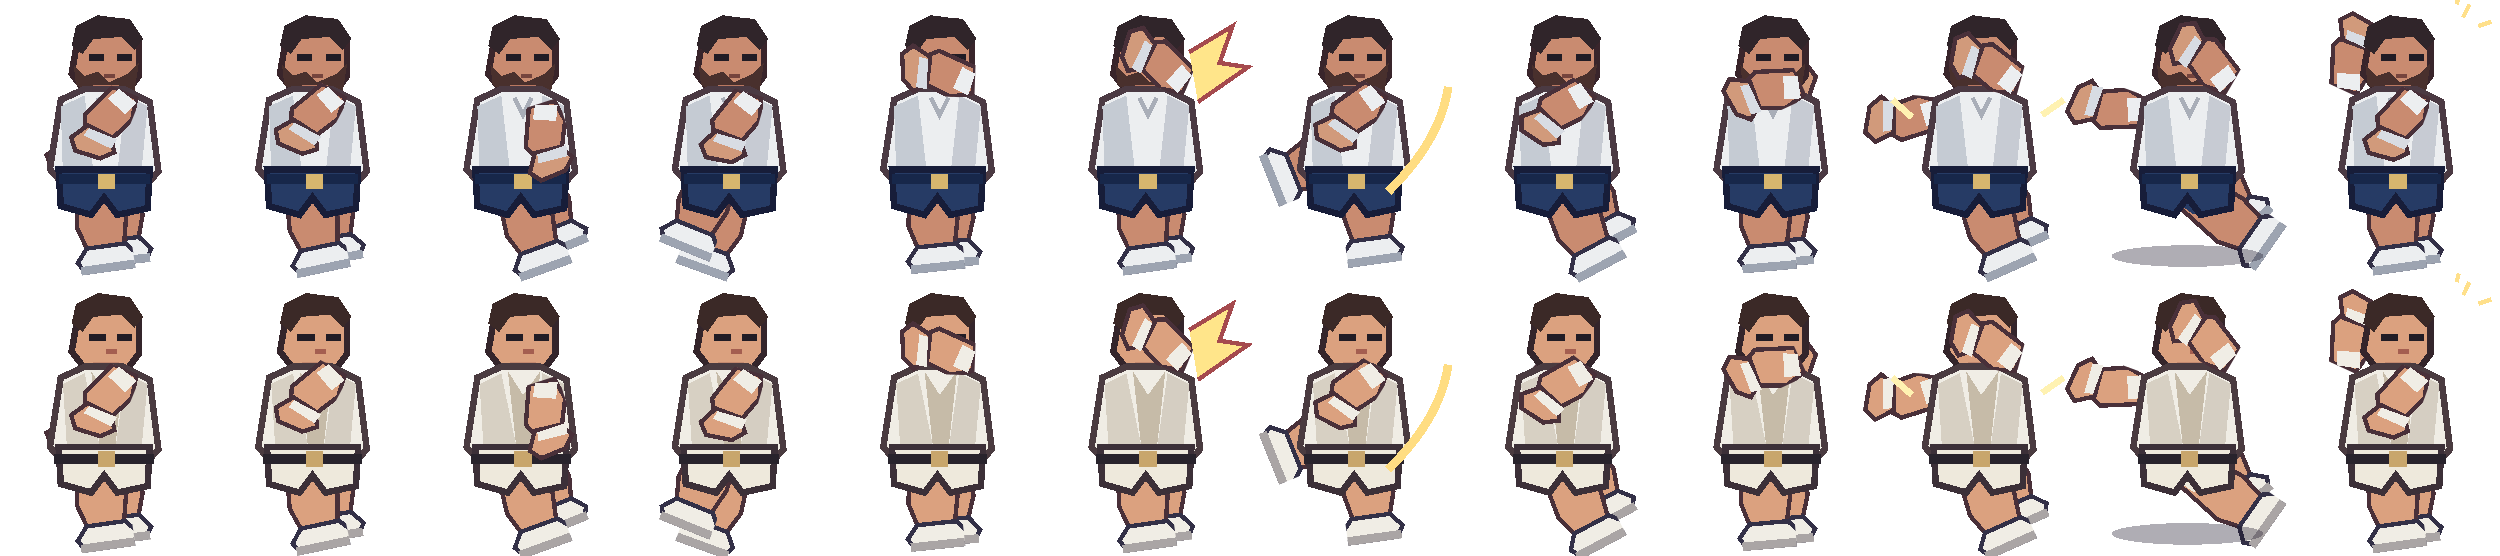
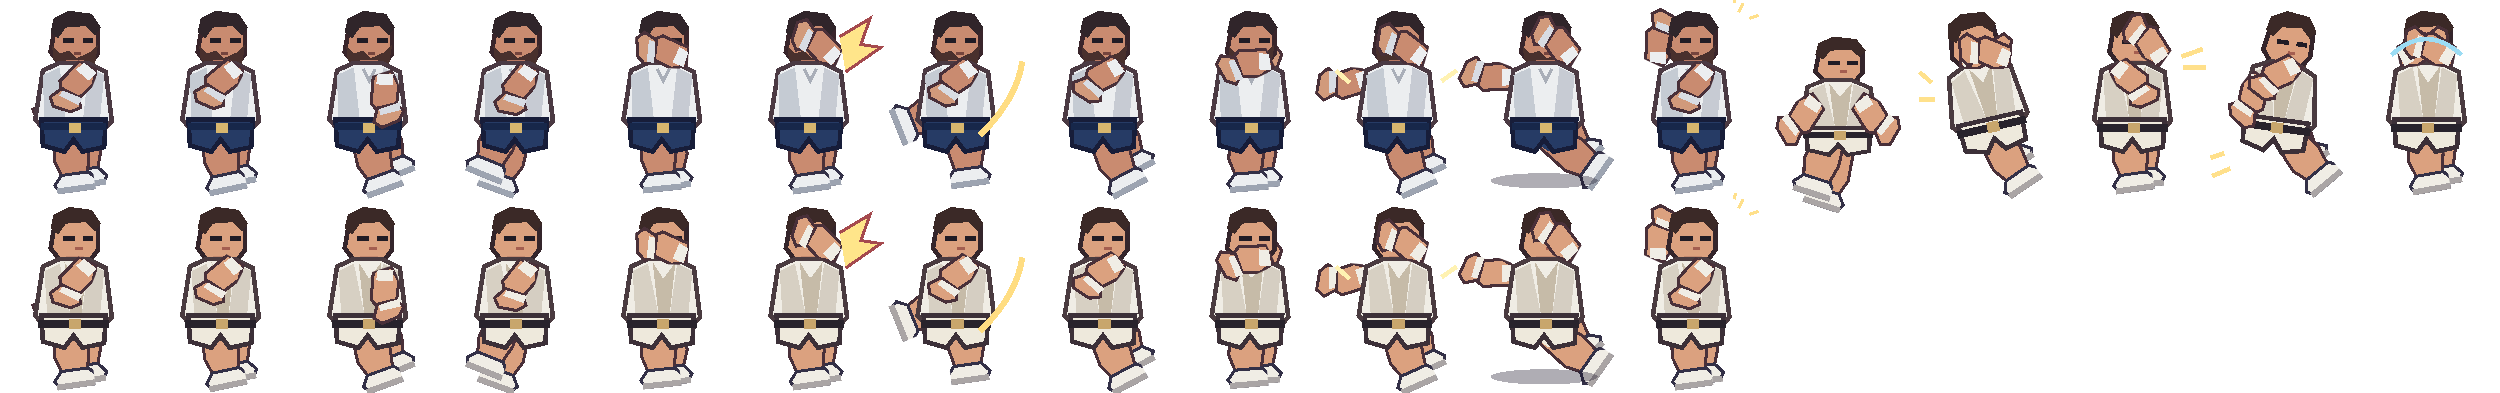
- <svg xmlns="http://www.w3.org/2000/svg" width="1152" height="256" viewBox="0 0 1152 256" shape-rendering="crispEdges">
+ <svg xmlns="http://www.w3.org/2000/svg" width="1632" height="256" viewBox="0 0 1632 256" shape-rendering="crispEdges">
  <defs>
    <symbol id="p1body" viewBox="0 0 96 128">
      <path d="M36 17 L43 10 L57 10 L64 19 L64 35 L58 43 L40 43 L33 34 Z" fill="#c98b70" stroke="#39252b" stroke-width="3" />
      <path d="M33 21 L35 12 L45 7 L60 9 L66 18 L62 23 L56 17 L43 18 L38 25 Z" fill="#30252a" />
      <path d="M34 30 L39 35 L45 33 L50 38 L59 34 L64 29 L62 42 L55 46 L42 44 L35 39 Z" fill="#49302d" />
      <path d="M41 25 h7 v3 h-7z M54 25 h7 v3 h-7z" fill="#211c25" />
      <path d="M48 34 h5 v2 h-5z" fill="#75443d" />
      <path d="M43 39 h12 v9 h-12z" fill="#b97861" />
      <path d="M28 46 L39 41 L57 41 L69 47 L73 79 L65 88 L30 86 L23 78 Z" fill="#eceef0" stroke="#4b3a43" stroke-width="3" />
      <path d="M28 49 L39 44 L43 79 L29 81 Z" fill="#c5cbd3" />
      <path d="M58 44 L68 49 L65 81 L54 80 Z" fill="#c7cbd3" />
      <path d="M45 45 L49 53 L53 45" fill="none" stroke="#a9aeb8" stroke-width="2" />
      <path d="M27 78 L69 78 L68 96 L54 99 L48 91 L42 99 L28 95 Z" fill="#263b65" stroke="#171d39" stroke-width="3" />
      <path d="M27 80 H69 V85 H27Z" fill="#17274a" />
      <path d="M45 80 H53 V87 H45Z" fill="#d7b66e" />
    </symbol>
    <symbol id="p1arm" viewBox="-6 0 24 35">
      <path d="M-4 1 L8 0 L15 17 L11 26 L0 24 L-6 11Z" fill="#c98b70" stroke="#493039" stroke-width="2" />
      <path d="M-5 3 L5 0 L8 6 L-2 10Z" fill="#eceef0" />
      <path d="M0 22 L12 21 L17 29 L13 34 L1 33 L-4 28Z" fill="#d19a7b" stroke="#493039" stroke-width="2" />
      <path d="M-3 22 L11 22 L12 26 L-2 27Z" fill="#d8dce3" />
    </symbol>
    <symbol id="p1leg" viewBox="-8 0 28 46">
      <path d="M-5 0 L13 0 L16 24 L12 37 L-4 36 L-7 22Z" fill="#c98b70" stroke="#493039" stroke-width="2" />
      <path d="M-5 2 H12 L12 8 H-5Z" fill="#263b65" />
      <path d="M-5 34 L13 34 L18 40 L15 45 L-8 45 L-11 41Z" fill="#eceef0" stroke="#333047" stroke-width="2" />
      <path d="M-9 42 H17 V46 H-9Z" fill="#9da4b1" />
    </symbol>
    <symbol id="p2body" viewBox="0 0 96 128">
      <path d="M36 17 L43 10 L57 10 L64 19 L64 35 L58 43 L40 43 L33 34 Z" fill="#dba17f" stroke="#34252b" stroke-width="3" />
      <path d="M33 21 L35 12 L45 7 L60 9 L66 18 L62 23 L56 17 L43 18 L38 25 Z" fill="#3b2927" />
      <path d="M41 26 h8 v3 h-8z M54 26 h7 v3 h-7z" fill="#211c25" />
      <path d="M49 33 h5 v2 h-5z" fill="#a45e50" />
      <path d="M43 39 h12 v9 h-12z" fill="#c48a70" />
      <path d="M28 46 L39 41 L57 41 L69 47 L73 79 L65 88 L30 86 L23 78 Z" fill="#f0ede5" stroke="#4a3b40" stroke-width="3" />
      <path d="M29 49 L39 44 L46 78 L31 81 Z" fill="#d7d0c3" />
      <path d="M58 44 L68 49 L65 81 L53 80 Z" fill="#d5cec2" />
      <path d="M42 43 L49 54 L57 43 L53 79 L46 79Z" fill="#c6bba8" />
      <path d="M27 78 L69 78 L68 96 L54 99 L48 91 L42 99 L28 95 Z" fill="#eee9dc" stroke="#3c3038" stroke-width="3" />
      <path d="M25 81 H71 V86 H25Z" fill="#28232c" />
      <path d="M45 80 H53 V87 H45Z" fill="#c8a66c" />
    </symbol>
    <symbol id="p2arm" viewBox="-6 0 24 35">
      <path d="M-4 1 L8 0 L15 17 L11 26 L0 24 L-6 11Z" fill="#dba17f" stroke="#493039" stroke-width="2" />
      <path d="M-5 3 L5 0 L8 6 L-2 10Z" fill="#f0ede5" />
      <path d="M0 22 L12 21 L17 29 L13 34 L1 33 L-4 28Z" fill="#dba17f" stroke="#493039" stroke-width="2" />
      <path d="M-3 22 L11 22 L12 26 L-2 27Z" fill="#f0ede5" />
    </symbol>
    <symbol id="p2leg" viewBox="-8 0 28 46">
      <path d="M-5 0 L13 0 L16 24 L12 37 L-4 36 L-7 22Z" fill="#dba17f" stroke="#493039" stroke-width="2" />
      <path d="M-5 2 H12 L12 8 H-5Z" fill="#eee9dc" />
      <path d="M-5 34 L13 34 L18 40 L15 45 L-8 45 L-11 41Z" fill="#f0ede5" stroke="#333047" stroke-width="2" />
      <path d="M-9 42 H17 V46 H-9Z" fill="#aaa5a5" />
    </symbol>
  </defs>
  <defs>
    <g id="p1f0" transform="translate(0 0)">
      <use href="#p1arm" width="24" height="35" transform="translate(31 45) rotate(24)" />
      <use href="#p1leg" width="28" height="46" transform="translate(39 78) rotate(-7)" />
      <use href="#p1leg" width="28" height="46" transform="translate(56 78) scale(-1 1) rotate(8)" />
      <use href="#p1body" width="96" height="128" />
      <use href="#p1arm" width="24" height="35" transform="translate(65 45) scale(-1 1) rotate(-22)" />
    </g>
    <g id="p1f1" transform="translate(0 0)">
      <use href="#p1arm" width="24" height="35" transform="translate(31 45) rotate(18)" />
      <use href="#p1leg" width="28" height="46" transform="translate(39 78) rotate(-10)" />
      <use href="#p1leg" width="28" height="46" transform="translate(56 78) scale(-1 1) rotate(12)" />
      <use href="#p1body" width="96" height="128" />
      <use href="#p1arm" width="24" height="35" transform="translate(65 45) scale(-1 1) rotate(-28)" />
    </g>
    <g id="p1f2" transform="translate(0 0)">
      <use href="#p1arm" width="24" height="35" transform="translate(31 45) rotate(-16)" />
      <use href="#p1leg" width="28" height="46" transform="translate(39 78) rotate(-22)" />
      <use href="#p1leg" width="28" height="46" transform="translate(56 78) scale(-1 1) rotate(20)" />
      <use href="#p1body" width="96" height="128" />
      <use href="#p1arm" width="24" height="35" transform="translate(65 45) scale(-1 1) rotate(18)" />
    </g>
    <g id="p1f3" transform="translate(0 0)">
      <use href="#p1arm" width="24" height="35" transform="translate(31 45) rotate(18)" />
      <use href="#p1leg" width="28" height="46" transform="translate(39 78) rotate(20)" />
      <use href="#p1leg" width="28" height="46" transform="translate(56 78) scale(-1 1) rotate(-22)" />
      <use href="#p1body" width="96" height="128" />
      <use href="#p1arm" width="24" height="35" transform="translate(65 45) scale(-1 1) rotate(-16)" />
    </g>
    <g id="p1f4" transform="translate(0 0)">
      <use href="#p1arm" width="24" height="35" transform="translate(31 45) rotate(-15)" />
      <use href="#p1leg" width="28" height="46" transform="translate(39 78) rotate(-4)" />
      <use href="#p1leg" width="28" height="46" transform="translate(56 78) scale(-1 1) rotate(6)" />
      <use href="#p1body" width="96" height="128" />
      <use href="#p1arm" width="24" height="35" transform="translate(65 45) scale(-1 1) rotate(-92)" />
    </g>
    <g id="p1f5" transform="translate(0 0)">
      <use href="#p1arm" width="24" height="35" transform="translate(31 45) rotate(-25)" />
      <use href="#p1leg" width="28" height="46" transform="translate(39 78) rotate(-7)" />
      <use href="#p1leg" width="28" height="46" transform="translate(56 78) scale(-1 1) rotate(8)" />
      <use href="#p1body" width="96" height="128" />
      <use href="#p1arm" width="24" height="35" transform="translate(65 45) scale(-1 1) rotate(-112)" />
      <path d="M68 24 L88 12 L82 29 L95 31 L72 47" fill="#ffe58a" stroke="#a54a4e" stroke-width="2" />
    </g>
    <g id="p1f6" transform="translate(0 0)">
      <use href="#p1arm" width="24" height="35" transform="translate(31 45) rotate(20)" />
      <use href="#p1leg" width="28" height="46" transform="translate(39 78) rotate(-8)" />
      <use href="#p1leg" width="28" height="46" transform="translate(56 78) scale(-1 1) rotate(-68)" />
      <use href="#p1body" width="96" height="128" />
      <use href="#p1arm" width="24" height="35" transform="translate(65 45) scale(-1 1) rotate(-32)" />
      <path d="M65 87 Q87 65 91 42" fill="none" stroke="#ffdd82" stroke-width="4" stroke-linecap="square" />
    </g>
    <g id="p1f7" transform="translate(0 0)">
      <use href="#p1arm" width="24" height="35" transform="translate(31 45) rotate(-48)" />
      <use href="#p1leg" width="28" height="46" transform="translate(39 78) rotate(-28)" />
      <use href="#p1leg" width="28" height="46" transform="translate(56 78) scale(-1 1) rotate(28)" />
      <use href="#p1body" width="96" height="128" />
      <use href="#p1arm" width="24" height="35" transform="translate(65 45) scale(-1 1) rotate(-38)" />
    </g>
    <g id="p1f8" transform="translate(0 0)">
      <use href="#p1arm" width="24" height="35" transform="translate(31 45) rotate(-75)" />
      <use href="#p1leg" width="28" height="46" transform="translate(39 78) rotate(-5)" />
      <use href="#p1leg" width="28" height="46" transform="translate(56 78) scale(-1 1) rotate(5)" />
      <use href="#p1body" width="96" height="128" />
      <use href="#p1arm" width="24" height="35" transform="translate(65 45) scale(-1 1) rotate(-65)" />
    </g>
    <g id="p1f9" transform="translate(0 0)">
      <use href="#p1arm" width="24" height="35" transform="translate(31 45) rotate(95)" />
      <use href="#p1leg" width="28" height="46" transform="translate(39 78) rotate(-24)" />
      <use href="#p1leg" width="28" height="46" transform="translate(56 78) scale(-1 1) rotate(24)" />
      <use href="#p1body" width="96" height="128" />
      <use href="#p1arm" width="24" height="35" transform="translate(65 45) scale(-1 1) rotate(-105)" />
      <path d="M17 54 L8 46 M77 53 L87 46" stroke="#fff2b2" stroke-width="3" />
    </g>
    <g id="p1f10" transform="translate(0 0)">
      <use href="#p1arm" width="24" height="35" transform="translate(31 45) rotate(110)" />
      <use href="#p1leg" width="28" height="46" transform="translate(39 78) rotate(-40)" />
      <use href="#p1leg" width="28" height="46" transform="translate(56 78) scale(-1 1) rotate(55)" />
      <use href="#p1body" width="96" height="128" />
      <use href="#p1arm" width="24" height="35" transform="translate(65 45) scale(-1 1) rotate(-120)" />
      <ellipse cx="48" cy="118" rx="35" ry="5" fill="#1b1428" opacity=".35" />
    </g>
    <g id="p1f11" transform="translate(0 0)">
      <use href="#p1arm" width="24" height="35" transform="translate(31 45) rotate(-155)" />
      <use href="#p1leg" width="28" height="46" transform="translate(39 78) rotate(-6)" />
      <use href="#p1leg" width="28" height="46" transform="translate(56 78) scale(-1 1) rotate(8)" />
      <use href="#p1body" width="96" height="128" />
      <use href="#p1arm" width="24" height="35" transform="translate(65 45) scale(-1 1) rotate(-20)" />
      <path d="M79 8 l3 -6 M86 12 l6 -2 M76 2 l1 -4" stroke="#ffe08b" stroke-width="2" />
    </g>
    <g id="p2f0" transform="translate(0 128)">
      <use href="#p2arm" width="24" height="35" transform="translate(31 45) rotate(24)" />
      <use href="#p2leg" width="28" height="46" transform="translate(39 78) rotate(-7)" />
      <use href="#p2leg" width="28" height="46" transform="translate(56 78) scale(-1 1) rotate(8)" />
      <use href="#p2body" width="96" height="128" />
      <use href="#p2arm" width="24" height="35" transform="translate(65 45) scale(-1 1) rotate(-22)" />
    </g>
    <g id="p2f1" transform="translate(0 128)">
      <use href="#p2arm" width="24" height="35" transform="translate(31 45) rotate(18)" />
      <use href="#p2leg" width="28" height="46" transform="translate(39 78) rotate(-10)" />
      <use href="#p2leg" width="28" height="46" transform="translate(56 78) scale(-1 1) rotate(12)" />
      <use href="#p2body" width="96" height="128" />
      <use href="#p2arm" width="24" height="35" transform="translate(65 45) scale(-1 1) rotate(-28)" />
    </g>
    <g id="p2f2" transform="translate(0 128)">
      <use href="#p2arm" width="24" height="35" transform="translate(31 45) rotate(-16)" />
      <use href="#p2leg" width="28" height="46" transform="translate(39 78) rotate(-22)" />
      <use href="#p2leg" width="28" height="46" transform="translate(56 78) scale(-1 1) rotate(20)" />
      <use href="#p2body" width="96" height="128" />
      <use href="#p2arm" width="24" height="35" transform="translate(65 45) scale(-1 1) rotate(18)" />
    </g>
    <g id="p2f3" transform="translate(0 128)">
      <use href="#p2arm" width="24" height="35" transform="translate(31 45) rotate(18)" />
      <use href="#p2leg" width="28" height="46" transform="translate(39 78) rotate(20)" />
      <use href="#p2leg" width="28" height="46" transform="translate(56 78) scale(-1 1) rotate(-22)" />
      <use href="#p2body" width="96" height="128" />
      <use href="#p2arm" width="24" height="35" transform="translate(65 45) scale(-1 1) rotate(-16)" />
    </g>
    <g id="p2f4" transform="translate(0 128)">
      <use href="#p2arm" width="24" height="35" transform="translate(31 45) rotate(-15)" />
      <use href="#p2leg" width="28" height="46" transform="translate(39 78) rotate(-4)" />
      <use href="#p2leg" width="28" height="46" transform="translate(56 78) scale(-1 1) rotate(6)" />
      <use href="#p2body" width="96" height="128" />
      <use href="#p2arm" width="24" height="35" transform="translate(65 45) scale(-1 1) rotate(-92)" />
    </g>
    <g id="p2f5" transform="translate(0 128)">
      <use href="#p2arm" width="24" height="35" transform="translate(31 45) rotate(-25)" />
      <use href="#p2leg" width="28" height="46" transform="translate(39 78) rotate(-7)" />
      <use href="#p2leg" width="28" height="46" transform="translate(56 78) scale(-1 1) rotate(8)" />
      <use href="#p2body" width="96" height="128" />
      <use href="#p2arm" width="24" height="35" transform="translate(65 45) scale(-1 1) rotate(-112)" />
      <path d="M68 24 L88 12 L82 29 L95 31 L72 47" fill="#ffe58a" stroke="#a54a4e" stroke-width="2" />
    </g>
    <g id="p2f6" transform="translate(0 128)">
      <use href="#p2arm" width="24" height="35" transform="translate(31 45) rotate(20)" />
      <use href="#p2leg" width="28" height="46" transform="translate(39 78) rotate(-8)" />
      <use href="#p2leg" width="28" height="46" transform="translate(56 78) scale(-1 1) rotate(-68)" />
      <use href="#p2body" width="96" height="128" />
      <use href="#p2arm" width="24" height="35" transform="translate(65 45) scale(-1 1) rotate(-32)" />
      <path d="M65 87 Q87 65 91 42" fill="none" stroke="#ffdd82" stroke-width="4" stroke-linecap="square" />
    </g>
    <g id="p2f7" transform="translate(0 128)">
      <use href="#p2arm" width="24" height="35" transform="translate(31 45) rotate(-48)" />
      <use href="#p2leg" width="28" height="46" transform="translate(39 78) rotate(-28)" />
      <use href="#p2leg" width="28" height="46" transform="translate(56 78) scale(-1 1) rotate(28)" />
      <use href="#p2body" width="96" height="128" />
      <use href="#p2arm" width="24" height="35" transform="translate(65 45) scale(-1 1) rotate(-38)" />
    </g>
    <g id="p2f8" transform="translate(0 128)">
      <use href="#p2arm" width="24" height="35" transform="translate(31 45) rotate(-75)" />
      <use href="#p2leg" width="28" height="46" transform="translate(39 78) rotate(-5)" />
      <use href="#p2leg" width="28" height="46" transform="translate(56 78) scale(-1 1) rotate(5)" />
      <use href="#p2body" width="96" height="128" />
      <use href="#p2arm" width="24" height="35" transform="translate(65 45) scale(-1 1) rotate(-65)" />
    </g>
    <g id="p2f9" transform="translate(0 128)">
      <use href="#p2arm" width="24" height="35" transform="translate(31 45) rotate(95)" />
      <use href="#p2leg" width="28" height="46" transform="translate(39 78) rotate(-24)" />
      <use href="#p2leg" width="28" height="46" transform="translate(56 78) scale(-1 1) rotate(24)" />
      <use href="#p2body" width="96" height="128" />
      <use href="#p2arm" width="24" height="35" transform="translate(65 45) scale(-1 1) rotate(-105)" />
      <path d="M17 54 L8 46 M77 53 L87 46" stroke="#fff2b2" stroke-width="3" />
    </g>
    <g id="p2f10" transform="translate(0 128)">
      <use href="#p2arm" width="24" height="35" transform="translate(31 45) rotate(110)" />
      <use href="#p2leg" width="28" height="46" transform="translate(39 78) rotate(-40)" />
      <use href="#p2leg" width="28" height="46" transform="translate(56 78) scale(-1 1) rotate(55)" />
      <use href="#p2body" width="96" height="128" />
      <use href="#p2arm" width="24" height="35" transform="translate(65 45) scale(-1 1) rotate(-120)" />
      <ellipse cx="48" cy="118" rx="35" ry="5" fill="#1b1428" opacity=".35" />
    </g>
    <g id="p2f11" transform="translate(0 128)">
      <use href="#p2arm" width="24" height="35" transform="translate(31 45) rotate(-155)" />
      <use href="#p2leg" width="28" height="46" transform="translate(39 78) rotate(-6)" />
      <use href="#p2leg" width="28" height="46" transform="translate(56 78) scale(-1 1) rotate(8)" />
      <use href="#p2body" width="96" height="128" />
      <use href="#p2arm" width="24" height="35" transform="translate(65 45) scale(-1 1) rotate(-20)" />
      <path d="M79 8 l3 -6 M86 12 l6 -2 M76 2 l1 -4" stroke="#ffe08b" stroke-width="2" />
+     </g>
+     <g id="p1f12">
+       <use href="#p1leg" width="28" height="46" transform="translate(39 88) rotate(18)" />
+       <use href="#p1leg" width="28" height="46" transform="translate(56 88) scale(-1 1) rotate(-18)" />
+       <use href="#p1body" width="96" height="128" transform="translate(0 18) scale(1 .84)" />
+       <use href="#p1arm" width="24" height="35" transform="translate(31 59) rotate(55)" />
+       <use href="#p1arm" width="24" height="35" transform="translate(65 59) scale(-1 1) rotate(55)" />
+     </g>
+     <g id="p1f13">
+       <use href="#p1leg" width="28" height="46" transform="translate(34 78) rotate(-34)" />
+       <use href="#p1leg" width="28" height="46" transform="translate(60 78) scale(-1 1) rotate(34)" />
+       <use href="#p1body" width="96" height="128" transform="rotate(-13 48 65)" />
+       <use href="#p1arm" width="24" height="35" transform="translate(31 45) rotate(-90)" />
+       <use href="#p1arm" width="24" height="35" transform="translate(65 45) scale(-1 1) rotate(-90)" />
+       <path d="M13 54 l-8 -7 M15 65 l-10 0" stroke="#ffe18b" stroke-width="3" />
+     </g>
+     <g id="p1f14">
+       <use href="#p1leg" width="28" height="46" transform="translate(39 78) rotate(-6)" />
+       <use href="#p1leg" width="28" height="46" transform="translate(56 78) scale(-1 1) rotate(8)" />
+       <use href="#p1body" width="96" height="128" />
+       <use href="#p1arm" width="24" height="35" transform="translate(31 45) rotate(-30)" />
+       <use href="#p1arm" width="24" height="35" transform="translate(65 45) scale(-1 1) rotate(-125)" />
+       <path d="M80 37 l14 -5 M81 44 l15 0" stroke="#ffe08b" stroke-width="3" />
+     </g>
+     <g id="p1f15">
+       <use href="#p1leg" width="28" height="46" transform="translate(34 78) rotate(-36)" />
+       <use href="#p1leg" width="28" height="46" transform="translate(60 78) scale(-1 1) rotate(40)" />
+       <use href="#p1body" width="96" height="128" transform="rotate(8 48 65)" />
+       <use href="#p1arm" width="24" height="35" transform="translate(31 45) rotate(38)" />
+       <use href="#p1arm" width="24" height="35" transform="translate(65 45) scale(-1 1) rotate(-42)" />
+       <path d="M12 100 l-9 3 M16 110 l-12 5" stroke="#ffe08b" stroke-width="3" />
+     </g>
+     <g id="p1f16">
+       <use href="#p1leg" width="28" height="46" transform="translate(39 78) rotate(-10)" />
+       <use href="#p1leg" width="28" height="46" transform="translate(56 78) scale(-1 1) rotate(10)" />
+       <use href="#p1body" width="96" height="128" />
+       <use href="#p1arm" width="24" height="35" transform="translate(31 45) rotate(-100)" />
+       <use href="#p1arm" width="24" height="35" transform="translate(65 45) scale(-1 1) rotate(-100)" />
+       <path d="M25 36 Q48 15 71 36" fill="none" stroke="#9bdcf4" stroke-width="3" />
+     </g>
+     <g id="p2f12">
+       <use href="#p2leg" width="28" height="46" transform="translate(39 88) rotate(18)" />
+       <use href="#p2leg" width="28" height="46" transform="translate(56 88) scale(-1 1) rotate(-18)" />
+       <use href="#p2body" width="96" height="128" transform="translate(0 18) scale(1 .84)" />
+       <use href="#p2arm" width="24" height="35" transform="translate(31 59) rotate(55)" />
+       <use href="#p2arm" width="24" height="35" transform="translate(65 59) scale(-1 1) rotate(55)" />
+     </g>
+     <g id="p2f13">
+       <use href="#p2leg" width="28" height="46" transform="translate(34 78) rotate(-34)" />
+       <use href="#p2leg" width="28" height="46" transform="translate(60 78) scale(-1 1) rotate(34)" />
+       <use href="#p2body" width="96" height="128" transform="rotate(-13 48 65)" />
+       <use href="#p2arm" width="24" height="35" transform="translate(31 45) rotate(-90)" />
+       <use href="#p2arm" width="24" height="35" transform="translate(65 45) scale(-1 1) rotate(-90)" />
+       <path d="M13 54 l-8 -7 M15 65 l-10 0" stroke="#ffe18b" stroke-width="3" />
+     </g>
+     <g id="p2f14">
+       <use href="#p2leg" width="28" height="46" transform="translate(39 78) rotate(-6)" />
+       <use href="#p2leg" width="28" height="46" transform="translate(56 78) scale(-1 1) rotate(8)" />
+       <use href="#p2body" width="96" height="128" />
+       <use href="#p2arm" width="24" height="35" transform="translate(31 45) rotate(-30)" />
+       <use href="#p2arm" width="24" height="35" transform="translate(65 45) scale(-1 1) rotate(-125)" />
+       <path d="M80 37 l14 -5 M81 44 l15 0" stroke="#ffe08b" stroke-width="3" />
+     </g>
+     <g id="p2f15">
+       <use href="#p2leg" width="28" height="46" transform="translate(34 78) rotate(-36)" />
+       <use href="#p2leg" width="28" height="46" transform="translate(60 78) scale(-1 1) rotate(40)" />
+       <use href="#p2body" width="96" height="128" transform="rotate(8 48 65)" />
+       <use href="#p2arm" width="24" height="35" transform="translate(31 45) rotate(38)" />
+       <use href="#p2arm" width="24" height="35" transform="translate(65 45) scale(-1 1) rotate(-42)" />
+       <path d="M12 100 l-9 3 M16 110 l-12 5" stroke="#ffe08b" stroke-width="3" />
+     </g>
+     <g id="p2f16">
+       <use href="#p2leg" width="28" height="46" transform="translate(39 78) rotate(-10)" />
+       <use href="#p2leg" width="28" height="46" transform="translate(56 78) scale(-1 1) rotate(10)" />
+       <use href="#p2body" width="96" height="128" />
+       <use href="#p2arm" width="24" height="35" transform="translate(31 45) rotate(-100)" />
+       <use href="#p2arm" width="24" height="35" transform="translate(65 45) scale(-1 1) rotate(-100)" />
+       <path d="M25 36 Q48 15 71 36" fill="none" stroke="#9bdcf4" stroke-width="3" />
    </g>
  </defs>
  <use href="#p1f0" x="0" y="0" />
  <use href="#p1f1" x="96" y="0" />
  <use href="#p1f2" x="192" y="0" />
  <use href="#p1f3" x="288" y="0" />
  <use href="#p1f4" x="384" y="0" />
  <use href="#p1f5" x="480" y="0" />
  <use href="#p1f6" x="576" y="0" />
  <use href="#p1f7" x="672" y="0" />
  <use href="#p1f8" x="768" y="0" />
  <use href="#p1f9" x="864" y="0" />
  <use href="#p1f10" x="960" y="0" />
  <use href="#p1f11" x="1056" y="0" />
  <use href="#p2f0" x="0" y="0" />
  <use href="#p2f1" x="96" y="0" />
  <use href="#p2f2" x="192" y="0" />
  <use href="#p2f3" x="288" y="0" />
  <use href="#p2f4" x="384" y="0" />
  <use href="#p2f5" x="480" y="0" />
  <use href="#p2f6" x="576" y="0" />
  <use href="#p2f7" x="672" y="0" />
  <use href="#p2f8" x="768" y="0" />
  <use href="#p2f9" x="864" y="0" />
  <use href="#p2f10" x="960" y="0" />
  <use href="#p2f11" x="1056" y="0" />
+   <use href="#p1f12" x="1152" y="0" />
+   <use href="#p2f12" x="1152" y="0" />
+   <use href="#p1f13" x="1248" y="0" />
+   <use href="#p2f13" x="1248" y="0" />
+   <use href="#p1f14" x="1344" y="0" />
+   <use href="#p2f14" x="1344" y="0" />
+   <use href="#p1f15" x="1440" y="0" />
+   <use href="#p2f15" x="1440" y="0" />
+   <use href="#p1f16" x="1536" y="0" />
+   <use href="#p2f16" x="1536" y="0" />
</svg>
